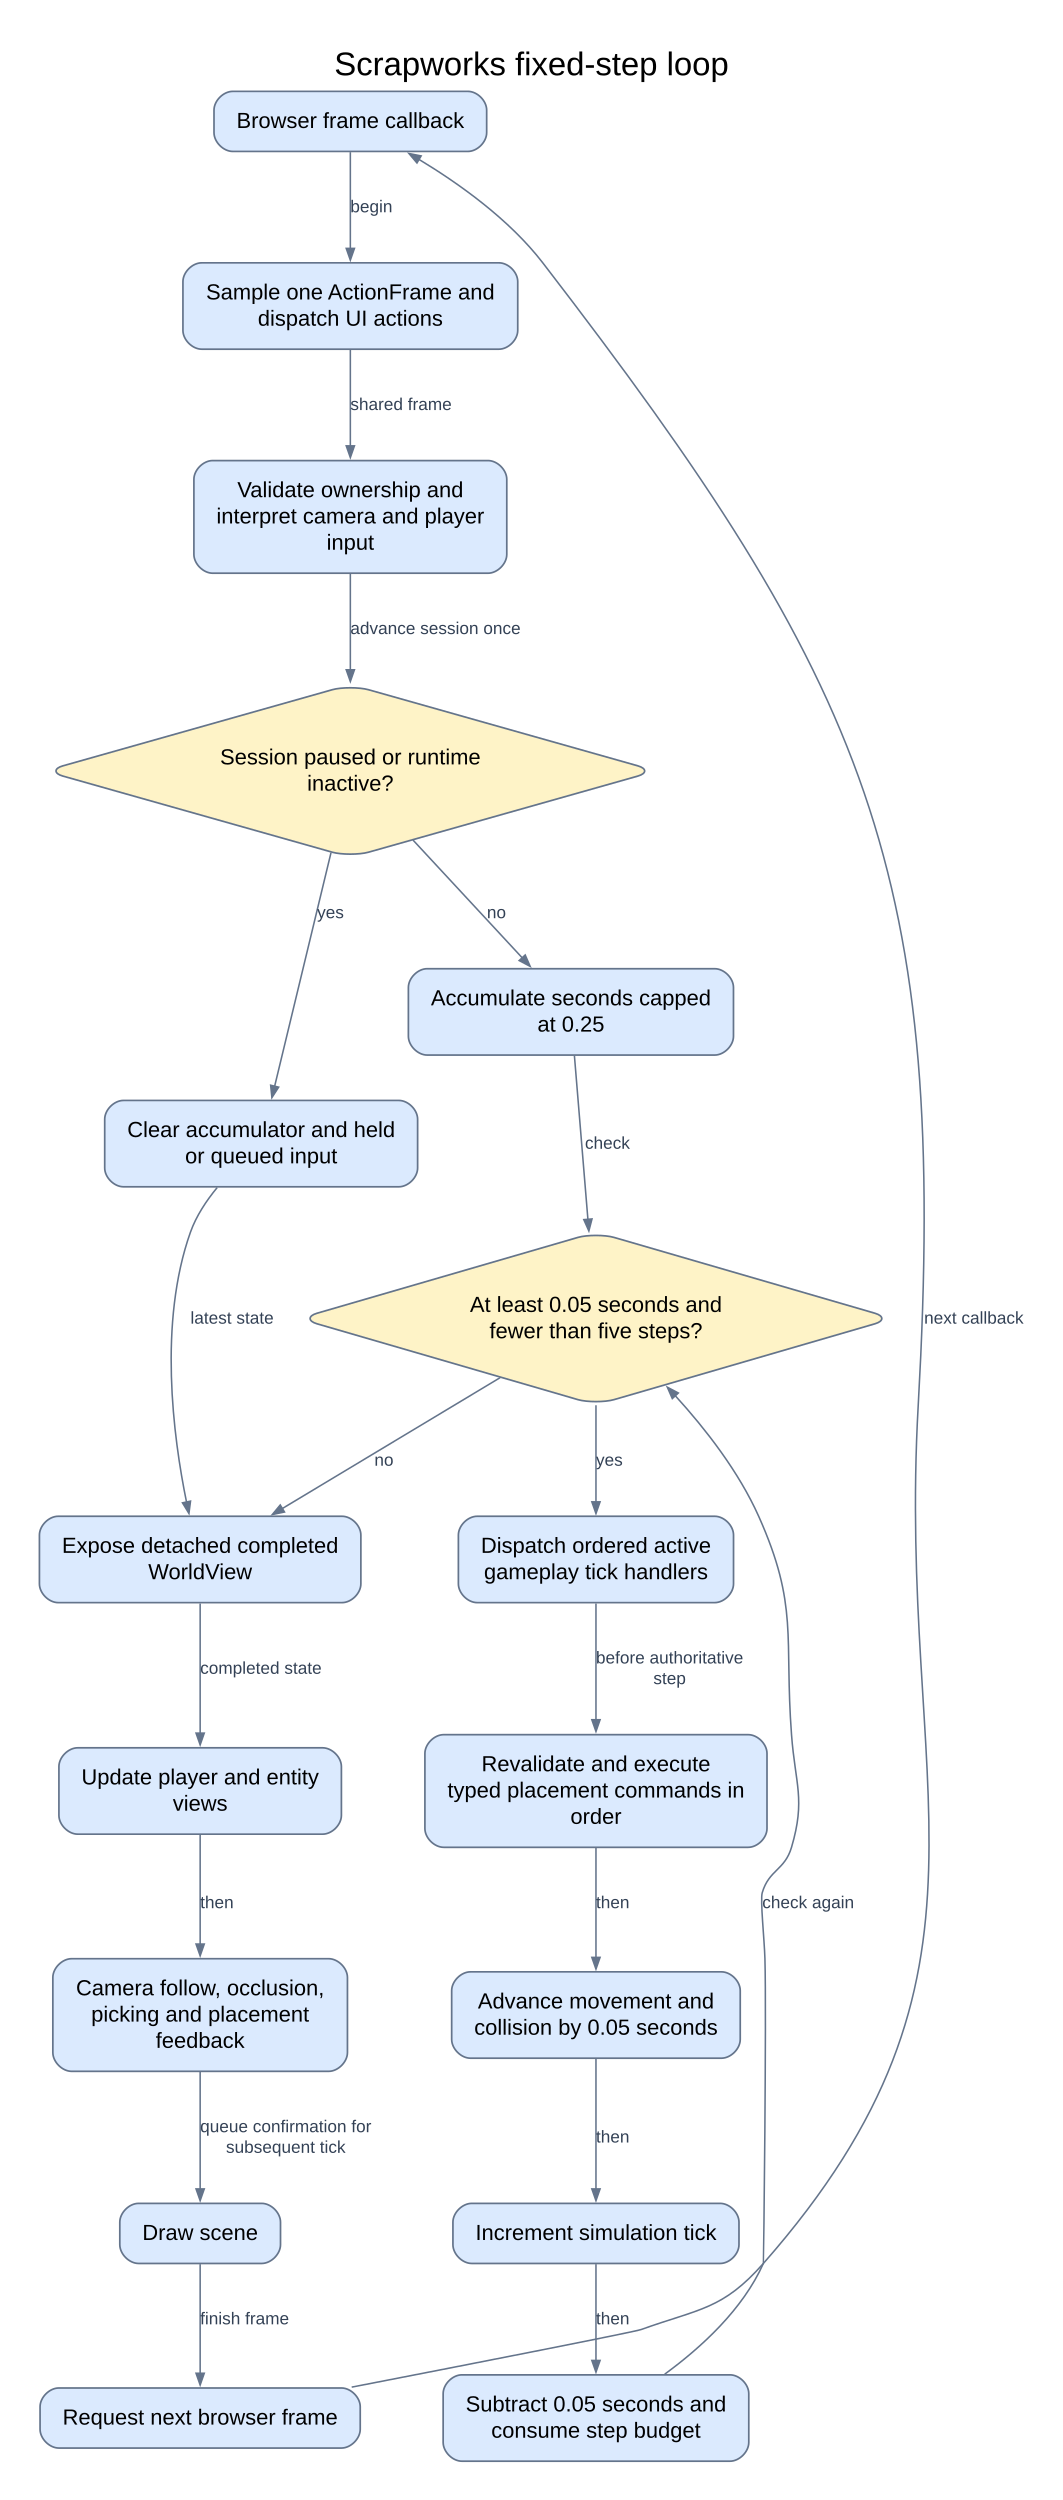
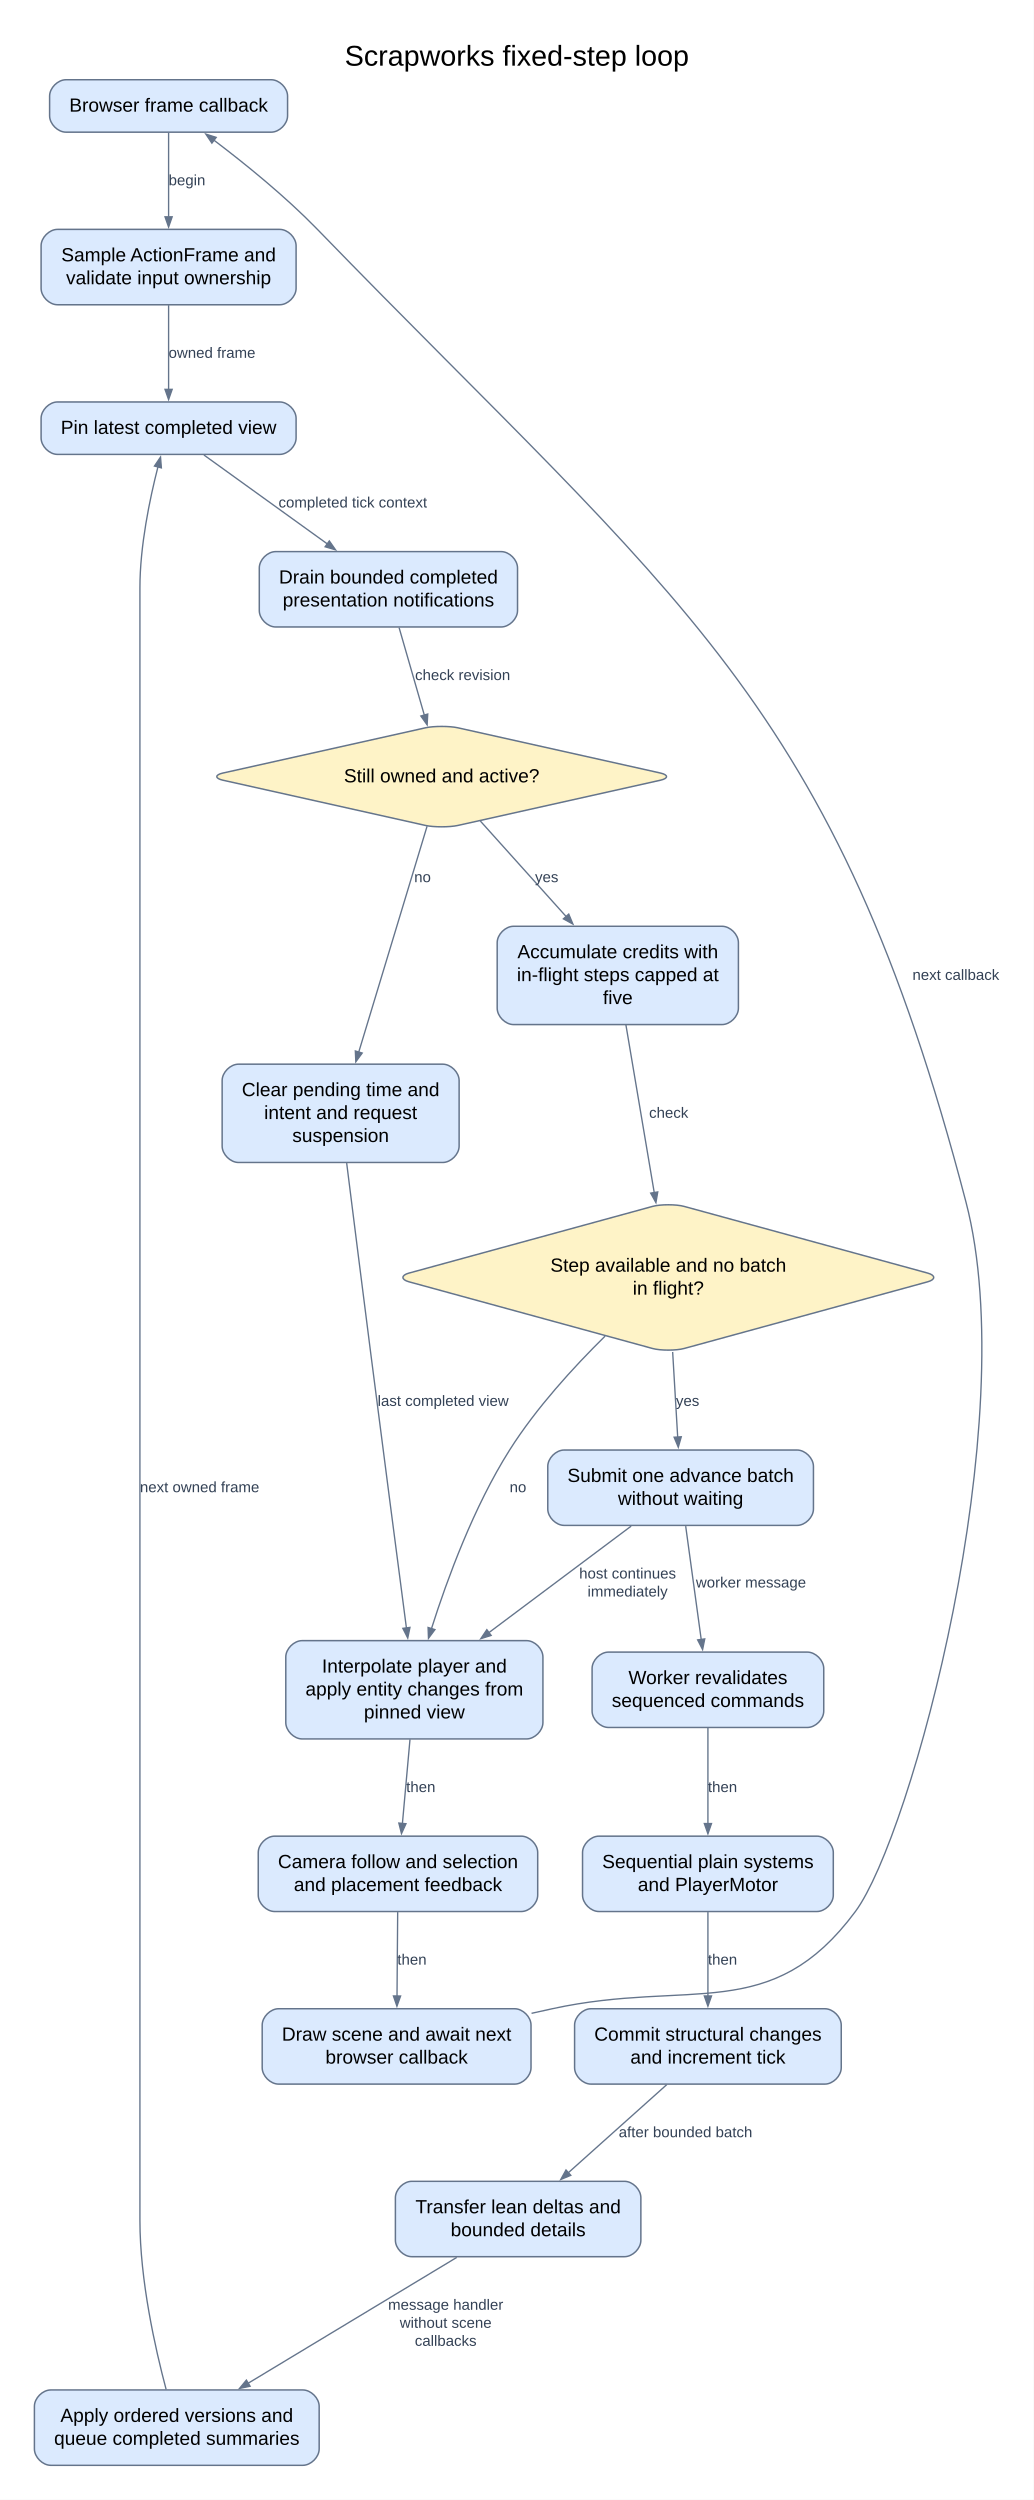
- <svg xmlns="http://www.w3.org/2000/svg" width="679pt" height="1598pt" viewBox="0.00 0.00 679.00 1598.00">
-   <g id="graph0" class="graph" transform="scale(1 1) rotate(0) translate(25.2 1573.2)">
-     <polygon fill="white" stroke="none" points="-25.2,25.2 -25.2,-1573.2 654.27,-1573.2 654.27,25.2 -25.2,25.2" />
-     <text xml:space="preserve" text-anchor="middle" x="314.54" y="-1525.1" font-family="Arial,sans-serif" font-size="21.00">Scrapworks fixed-step loop</text>
+ <svg xmlns="http://www.w3.org/2000/svg" width="757pt" height="1831pt" viewBox="0.00 0.00 757.00 1831.00">
+   <g id="graph0" class="graph" transform="scale(1 1) rotate(0) translate(25.2 1805.6)">
+     <polygon fill="white" stroke="none" points="-25.2,25.2 -25.2,-1805.6 731.87,-1805.6 731.87,25.2 -25.2,25.2" />
+     <text xml:space="preserve" text-anchor="middle" x="353.33" y="-1757.5" font-family="Arial,sans-serif" font-size="21.00">Scrapworks fixed-step loop</text>
    <g id="node1" class="node">
-       <path fill="#dbeafe" stroke="#64748b" stroke-width="1.1" d="M273.88,-1514.8C273.88,-1514.8 123.59,-1514.8 123.59,-1514.8 117.59,-1514.8 111.59,-1508.8 111.59,-1502.8 111.59,-1502.8 111.59,-1488.4 111.59,-1488.4 111.59,-1482.4 117.59,-1476.4 123.59,-1476.4 123.59,-1476.4 273.88,-1476.4 273.88,-1476.4 279.88,-1476.4 285.88,-1482.4 285.88,-1488.4 285.88,-1488.4 285.88,-1502.8 285.88,-1502.8 285.88,-1508.8 279.88,-1514.8 273.88,-1514.8" />
-       <text xml:space="preserve" text-anchor="middle" x="198.74" y="-1491.4" font-family="Arial,sans-serif" font-size="14.00">Browser frame callback</text>
+       <path fill="#dbeafe" stroke="#64748b" stroke-width="1.1" d="M173.42,-1747.2C173.42,-1747.2 23.13,-1747.2 23.13,-1747.2 17.13,-1747.2 11.13,-1741.2 11.13,-1735.2 11.13,-1735.2 11.13,-1720.8 11.13,-1720.8 11.13,-1714.8 17.13,-1708.8 23.13,-1708.8 23.13,-1708.8 173.42,-1708.8 173.42,-1708.8 179.42,-1708.8 185.42,-1714.8 185.42,-1720.8 185.42,-1720.8 185.42,-1735.2 185.42,-1735.2 185.42,-1741.2 179.42,-1747.2 173.42,-1747.2" />
+       <text xml:space="preserve" text-anchor="middle" x="98.28" y="-1723.8" font-family="Arial,sans-serif" font-size="14.00">Browser frame callback</text>
    </g>
    <g id="node2" class="node">
-       <path fill="#dbeafe" stroke="#64748b" stroke-width="1.1" d="M293.74,-1405.2C293.74,-1405.2 103.73,-1405.2 103.73,-1405.2 97.73,-1405.2 91.73,-1399.2 91.73,-1393.2 91.73,-1393.2 91.73,-1362 91.73,-1362 91.73,-1356 97.73,-1350 103.73,-1350 103.73,-1350 293.74,-1350 293.74,-1350 299.74,-1350 305.74,-1356 305.74,-1362 305.74,-1362 305.74,-1393.2 305.74,-1393.2 305.74,-1399.2 299.74,-1405.2 293.74,-1405.2" />
-       <text xml:space="preserve" text-anchor="middle" x="198.74" y="-1381.8" font-family="Arial,sans-serif" font-size="14.00">Sample one ActionFrame and</text>
-       <text xml:space="preserve" text-anchor="middle" x="198.74" y="-1365" font-family="Arial,sans-serif" font-size="14.00">dispatch UI actions</text>
+       <path fill="#dbeafe" stroke="#64748b" stroke-width="1.1" d="M179.66,-1637.6C179.66,-1637.6 16.9,-1637.6 16.9,-1637.6 10.9,-1637.6 4.9,-1631.6 4.9,-1625.6 4.9,-1625.6 4.9,-1594.4 4.9,-1594.4 4.9,-1588.4 10.9,-1582.4 16.9,-1582.4 16.9,-1582.4 179.66,-1582.4 179.66,-1582.4 185.66,-1582.4 191.66,-1588.4 191.66,-1594.4 191.66,-1594.4 191.66,-1625.6 191.66,-1625.6 191.66,-1631.6 185.66,-1637.6 179.66,-1637.6" />
+       <text xml:space="preserve" text-anchor="middle" x="98.28" y="-1614.2" font-family="Arial,sans-serif" font-size="14.00">Sample ActionFrame and</text>
+       <text xml:space="preserve" text-anchor="middle" x="98.28" y="-1597.4" font-family="Arial,sans-serif" font-size="14.00">validate input ownership</text>
    </g>
    <g id="edge1" class="edge">
-       <path fill="none" stroke="#64748b" d="M198.74,-1475.96C198.74,-1459.41 198.74,-1434.77 198.74,-1414.41" />
-       <polygon fill="#64748b" stroke="#64748b" points="201.36,-1414.42 198.74,-1406.92 196.11,-1414.42 201.36,-1414.42" />
-       <text xml:space="preserve" text-anchor="middle" x="212.19" y="-1437.5" font-family="Arial,sans-serif" font-size="11.00" fill="#334155">begin</text>
+       <path fill="none" stroke="#64748b" d="M98.28,-1708.36C98.28,-1691.81 98.28,-1667.17 98.28,-1646.81" />
+       <polygon fill="#64748b" stroke="#64748b" points="100.9,-1646.82 98.28,-1639.32 95.65,-1646.82 100.9,-1646.82" />
+       <text xml:space="preserve" text-anchor="middle" x="111.74" y="-1669.9" font-family="Arial,sans-serif" font-size="11.00" fill="#334155">begin</text>
    </g>
    <g id="node3" class="node">
-       <path fill="#dbeafe" stroke="#64748b" stroke-width="1.1" d="M286.74,-1278.8C286.74,-1278.8 110.74,-1278.8 110.74,-1278.8 104.74,-1278.8 98.74,-1272.8 98.74,-1266.8 98.74,-1266.8 98.74,-1218.8 98.74,-1218.8 98.74,-1212.8 104.74,-1206.8 110.74,-1206.8 110.74,-1206.8 286.74,-1206.8 286.74,-1206.8 292.74,-1206.8 298.74,-1212.8 298.74,-1218.8 298.74,-1218.8 298.74,-1266.8 298.74,-1266.8 298.74,-1272.8 292.74,-1278.8 286.74,-1278.8" />
-       <text xml:space="preserve" text-anchor="middle" x="198.74" y="-1255.4" font-family="Arial,sans-serif" font-size="14.00">Validate ownership and</text>
-       <text xml:space="preserve" text-anchor="middle" x="198.74" y="-1238.6" font-family="Arial,sans-serif" font-size="14.00">interpret camera and player</text>
-       <text xml:space="preserve" text-anchor="middle" x="198.74" y="-1221.8" font-family="Arial,sans-serif" font-size="14.00">input</text>
+       <path fill="#dbeafe" stroke="#64748b" stroke-width="1.1" d="M179.66,-1511.2C179.66,-1511.2 16.9,-1511.2 16.9,-1511.2 10.9,-1511.2 4.9,-1505.2 4.9,-1499.2 4.9,-1499.2 4.9,-1484.8 4.9,-1484.8 4.9,-1478.8 10.9,-1472.8 16.9,-1472.8 16.9,-1472.8 179.66,-1472.8 179.66,-1472.8 185.66,-1472.8 191.66,-1478.8 191.66,-1484.8 191.66,-1484.8 191.66,-1499.2 191.66,-1499.2 191.66,-1505.2 185.66,-1511.2 179.66,-1511.2" />
+       <text xml:space="preserve" text-anchor="middle" x="98.28" y="-1487.8" font-family="Arial,sans-serif" font-size="14.00">Pin latest completed view</text>
    </g>
    <g id="edge2" class="edge">
-       <path fill="none" stroke="#64748b" d="M198.74,-1349.73C198.74,-1332.03 198.74,-1308.45 198.74,-1288.03" />
-       <polygon fill="#64748b" stroke="#64748b" points="201.36,-1288.22 198.74,-1280.72 196.11,-1288.22 201.36,-1288.22" />
-       <text xml:space="preserve" text-anchor="middle" x="231.14" y="-1311.1" font-family="Arial,sans-serif" font-size="11.00" fill="#334155">shared frame</text>
+       <path fill="none" stroke="#64748b" d="M98.28,-1582.1C98.28,-1563.54 98.28,-1538.97 98.28,-1520.33" />
+       <polygon fill="#64748b" stroke="#64748b" points="100.9,-1520.46 98.28,-1512.96 95.65,-1520.46 100.9,-1520.46" />
+       <text xml:space="preserve" text-anchor="middle" x="130.07" y="-1543.5" font-family="Arial,sans-serif" font-size="11.00" fill="#334155">owned frame</text>
    </g>
    <g id="node4" class="node">
-       <path fill="#fef3c7" stroke="#64748b" stroke-width="1.1" d="M187.19,-1132.34C187.19,-1132.34 14.95,-1083.66 14.95,-1083.66 9.17,-1082.03 9.17,-1078.77 14.95,-1077.14 14.95,-1077.14 187.19,-1028.46 187.19,-1028.46 192.96,-1026.83 204.51,-1026.83 210.29,-1028.46 210.29,-1028.46 382.53,-1077.14 382.53,-1077.14 388.3,-1078.77 388.3,-1082.03 382.53,-1083.66 382.53,-1083.66 210.29,-1132.34 210.29,-1132.34 204.51,-1133.97 192.96,-1133.97 187.19,-1132.34" />
-       <text xml:space="preserve" text-anchor="middle" x="198.74" y="-1084.6" font-family="Arial,sans-serif" font-size="14.00">Session paused or runtime</text>
-       <text xml:space="preserve" text-anchor="middle" x="198.74" y="-1067.8" font-family="Arial,sans-serif" font-size="14.00">inactive?</text>
+       <path fill="#dbeafe" stroke="#64748b" stroke-width="1.1" d="M341.84,-1401.6C341.84,-1401.6 176.71,-1401.6 176.71,-1401.6 170.71,-1401.6 164.71,-1395.6 164.71,-1389.6 164.71,-1389.6 164.71,-1358.4 164.71,-1358.4 164.71,-1352.4 170.71,-1346.4 176.71,-1346.4 176.71,-1346.4 341.84,-1346.4 341.84,-1346.4 347.84,-1346.4 353.84,-1352.4 353.84,-1358.4 353.84,-1358.4 353.84,-1389.6 353.84,-1389.6 353.84,-1395.6 347.84,-1401.6 341.84,-1401.6" />
+       <text xml:space="preserve" text-anchor="middle" x="259.28" y="-1378.2" font-family="Arial,sans-serif" font-size="14.00">Drain bounded completed</text>
+       <text xml:space="preserve" text-anchor="middle" x="259.28" y="-1361.4" font-family="Arial,sans-serif" font-size="14.00">presentation notifications</text>
    </g>
    <g id="edge3" class="edge">
-       <path fill="none" stroke="#64748b" d="M198.74,-1206.6C198.74,-1188.52 198.74,-1165.94 198.74,-1144.95" />
-       <polygon fill="#64748b" stroke="#64748b" points="201.36,-1145.08 198.74,-1137.58 196.11,-1145.08 201.36,-1145.08" />
-       <text xml:space="preserve" text-anchor="middle" x="253.16" y="-1167.9" font-family="Arial,sans-serif" font-size="11.00" fill="#334155">advance session once</text>
+       <path fill="none" stroke="#64748b" d="M124.15,-1472.36C148.48,-1454.83 185.44,-1428.2 214.55,-1407.23" />
+       <polygon fill="#64748b" stroke="#64748b" points="215.99,-1409.42 220.54,-1402.91 212.92,-1405.16 215.99,-1409.42" />
+       <text xml:space="preserve" text-anchor="middle" x="233.19" y="-1433.9" font-family="Arial,sans-serif" font-size="11.00" fill="#334155">completed tick context</text>
    </g>
    <g id="node5" class="node">
-       <path fill="#dbeafe" stroke="#64748b" stroke-width="1.1" d="M229.74,-869.8C229.74,-869.8 53.73,-869.8 53.73,-869.8 47.73,-869.8 41.73,-863.8 41.73,-857.8 41.73,-857.8 41.73,-826.6 41.73,-826.6 41.73,-820.6 47.73,-814.6 53.73,-814.6 53.73,-814.6 229.74,-814.6 229.74,-814.6 235.74,-814.6 241.74,-820.6 241.74,-826.6 241.74,-826.6 241.74,-857.8 241.74,-857.8 241.74,-863.8 235.74,-869.8 229.74,-869.8" />
-       <text xml:space="preserve" text-anchor="middle" x="141.74" y="-846.4" font-family="Arial,sans-serif" font-size="14.00">Clear accumulator and held</text>
-       <text xml:space="preserve" text-anchor="middle" x="141.74" y="-829.6" font-family="Arial,sans-serif" font-size="14.00">or queued input</text>
+       <path fill="#fef3c7" stroke="#64748b" stroke-width="1.1" d="M286.57,-1272.59C286.57,-1272.59 137.99,-1239.41 137.99,-1239.41 132.14,-1238.11 132.14,-1235.49 137.99,-1234.19 137.99,-1234.19 286.57,-1201.01 286.57,-1201.01 292.42,-1199.71 304.13,-1199.71 309.99,-1201.01 309.99,-1201.01 458.57,-1234.19 458.57,-1234.19 464.42,-1235.49 464.42,-1238.11 458.57,-1239.41 458.57,-1239.41 309.99,-1272.59 309.99,-1272.59 304.13,-1273.89 292.42,-1273.89 286.57,-1272.59" />
+       <text xml:space="preserve" text-anchor="middle" x="298.28" y="-1232.6" font-family="Arial,sans-serif" font-size="14.00">Still owned and active?</text>
    </g>
    <g id="edge4" class="edge">
-       <path fill="none" stroke="#64748b" d="M186.37,-1028.15C175.47,-982.99 159.88,-918.39 150.31,-878.7" />
-       <polygon fill="#64748b" stroke="#64748b" points="152.91,-878.29 148.6,-871.62 147.8,-879.53 152.91,-878.29" />
-       <text xml:space="preserve" text-anchor="middle" x="186.05" y="-986.3" font-family="Arial,sans-serif" font-size="11.00" fill="#334155">yes</text>
+       <path fill="none" stroke="#64748b" d="M267.08,-1345.97C272.37,-1327.61 279.49,-1302.92 285.6,-1281.77" />
+       <polygon fill="#64748b" stroke="#64748b" points="288.08,-1282.64 287.63,-1274.71 283.03,-1281.19 288.08,-1282.64" />
+       <text xml:space="preserve" text-anchor="middle" x="313.63" y="-1307.5" font-family="Arial,sans-serif" font-size="11.00" fill="#334155">check revision</text>
    </g>
    <g id="node6" class="node">
-       <path fill="#dbeafe" stroke="#64748b" stroke-width="1.1" d="M431.64,-954C431.64,-954 247.84,-954 247.84,-954 241.84,-954 235.84,-948 235.84,-942 235.84,-942 235.84,-910.8 235.84,-910.8 235.84,-904.8 241.84,-898.8 247.84,-898.8 247.84,-898.8 431.64,-898.8 431.64,-898.8 437.64,-898.8 443.64,-904.8 443.64,-910.8 443.64,-910.8 443.64,-942 443.64,-942 443.64,-948 437.64,-954 431.64,-954" />
-       <text xml:space="preserve" text-anchor="middle" x="339.74" y="-930.6" font-family="Arial,sans-serif" font-size="14.00">Accumulate seconds capped</text>
-       <text xml:space="preserve" text-anchor="middle" x="339.74" y="-913.8" font-family="Arial,sans-serif" font-size="14.00">at 0.25</text>
+       <path fill="#dbeafe" stroke="#64748b" stroke-width="1.1" d="M299.06,-1026.2C299.06,-1026.2 149.5,-1026.2 149.5,-1026.2 143.5,-1026.2 137.5,-1020.2 137.5,-1014.2 137.5,-1014.2 137.5,-966.2 137.5,-966.2 137.5,-960.2 143.5,-954.2 149.5,-954.2 149.5,-954.2 299.06,-954.2 299.06,-954.2 305.06,-954.2 311.06,-960.2 311.06,-966.2 311.06,-966.2 311.06,-1014.2 311.06,-1014.2 311.06,-1020.2 305.06,-1026.2 299.06,-1026.2" />
+       <text xml:space="preserve" text-anchor="middle" x="224.28" y="-1002.8" font-family="Arial,sans-serif" font-size="14.00">Clear pending time and</text>
+       <text xml:space="preserve" text-anchor="middle" x="224.28" y="-986" font-family="Arial,sans-serif" font-size="14.00">intent and request</text>
+       <text xml:space="preserve" text-anchor="middle" x="224.28" y="-969.2" font-family="Arial,sans-serif" font-size="14.00">suspension</text>
+     </g>
+     <g id="edge5" class="edge">
+       <path fill="none" stroke="#64748b" d="M287.6,-1200.49C274.37,-1156.78 251.84,-1082.32 237.53,-1035" />
+       <polygon fill="#64748b" stroke="#64748b" points="240.08,-1034.36 235.4,-1027.94 235.05,-1035.88 240.08,-1034.36" />
+       <text xml:space="preserve" text-anchor="middle" x="284.27" y="-1159.5" font-family="Arial,sans-serif" font-size="11.00" fill="#334155">no</text>
+     </g>
+     <g id="node7" class="node">
+       <path fill="#dbeafe" stroke="#64748b" stroke-width="1.1" d="M503.61,-1127.2C503.61,-1127.2 350.94,-1127.2 350.94,-1127.2 344.94,-1127.2 338.94,-1121.2 338.94,-1115.2 338.94,-1115.2 338.94,-1067.2 338.94,-1067.2 338.94,-1061.2 344.94,-1055.2 350.94,-1055.2 350.94,-1055.2 503.61,-1055.2 503.61,-1055.2 509.61,-1055.2 515.61,-1061.2 515.61,-1067.2 515.61,-1067.2 515.61,-1115.2 515.61,-1115.2 515.61,-1121.2 509.61,-1127.2 503.61,-1127.2" />
+       <text xml:space="preserve" text-anchor="middle" x="427.28" y="-1103.8" font-family="Arial,sans-serif" font-size="14.00">Accumulate credits with</text>
+       <text xml:space="preserve" text-anchor="middle" x="427.28" y="-1087" font-family="Arial,sans-serif" font-size="14.00">in-flight steps capped at</text>
+       <text xml:space="preserve" text-anchor="middle" x="427.28" y="-1070.2" font-family="Arial,sans-serif" font-size="14.00">five</text>
    </g>
    <g id="edge6" class="edge">
-       <path fill="none" stroke="#64748b" d="M238.77,-1036.25C261,-1012.28 288.23,-982.92 308.81,-960.74" />
-       <polygon fill="#64748b" stroke="#64748b" points="310.5,-962.78 313.67,-955.5 306.65,-959.21 310.5,-962.78" />
-       <text xml:space="preserve" text-anchor="middle" x="292.13" y="-986.3" font-family="Arial,sans-serif" font-size="11.00" fill="#334155">no</text>
+       <path fill="none" stroke="#64748b" d="M326.59,-1204.29C345.08,-1183.7 369.45,-1156.57 389.58,-1134.17" />
+       <polygon fill="#64748b" stroke="#64748b" points="391.34,-1136.14 394.4,-1128.8 387.43,-1132.63 391.34,-1136.14" />
+       <text xml:space="preserve" text-anchor="middle" x="375.21" y="-1159.5" font-family="Arial,sans-serif" font-size="11.00" fill="#334155">yes</text>
+     </g>
+     <g id="node15" class="node">
+       <path fill="#dbeafe" stroke="#64748b" stroke-width="1.1" d="M360.44,-604C360.44,-604 196.11,-604 196.11,-604 190.11,-604 184.11,-598 184.11,-592 184.11,-592 184.11,-544 184.11,-544 184.11,-538 190.11,-532 196.11,-532 196.11,-532 360.44,-532 360.44,-532 366.44,-532 372.44,-538 372.44,-544 372.44,-544 372.44,-592 372.44,-592 372.44,-598 366.44,-604 360.44,-604" />
+       <text xml:space="preserve" text-anchor="middle" x="278.28" y="-580.6" font-family="Arial,sans-serif" font-size="14.00">Interpolate player and</text>
+       <text xml:space="preserve" text-anchor="middle" x="278.28" y="-563.8" font-family="Arial,sans-serif" font-size="14.00">apply entity changes from</text>
+       <text xml:space="preserve" text-anchor="middle" x="278.28" y="-547" font-family="Arial,sans-serif" font-size="14.00">pinned view</text>
+     </g>
+     <g id="edge17" class="edge">
+       <path fill="none" stroke="#64748b" d="M228.7,-953.79C233.12,-918.55 240.11,-862.93 246.28,-814.8 255.32,-744.28 266.02,-662.4 272.47,-613.2" />
+       <polygon fill="#64748b" stroke="#64748b" points="275.05,-613.69 273.43,-605.91 269.85,-613 275.05,-613.69" />
+       <text xml:space="preserve" text-anchor="middle" x="299.37" y="-775.9" font-family="Arial,sans-serif" font-size="11.00" fill="#334155">last completed view</text>
+     </g>
+     <g id="node8" class="node">
+       <path fill="#fef3c7" stroke="#64748b" stroke-width="1.1" d="M452.7,-922.03C452.7,-922.03 274.25,-873.17 274.25,-873.17 268.47,-871.58 268.47,-868.42 274.25,-866.83 274.25,-866.83 452.7,-817.97 452.7,-817.97 458.49,-816.38 470.07,-816.38 475.85,-817.97 475.85,-817.97 654.3,-866.83 654.3,-866.83 660.09,-868.42 660.09,-871.58 654.3,-873.17 654.3,-873.17 475.85,-922.03 475.85,-922.03 470.07,-923.62 458.49,-923.62 452.7,-922.03" />
+       <text xml:space="preserve" text-anchor="middle" x="464.28" y="-874.2" font-family="Arial,sans-serif" font-size="14.00">Step available and no batch</text>
+       <text xml:space="preserve" text-anchor="middle" x="464.28" y="-857.4" font-family="Arial,sans-serif" font-size="14.00">in flight?</text>
+     </g>
+     <g id="edge7" class="edge">
+       <path fill="none" stroke="#64748b" d="M433.22,-1054.98C438.81,-1021.9 447.28,-971.71 453.97,-932.1" />
+       <polygon fill="#64748b" stroke="#64748b" points="456.54,-932.63 455.2,-924.8 451.36,-931.76 456.54,-932.63" />
+       <text xml:space="preserve" text-anchor="middle" x="464.55" y="-986.9" font-family="Arial,sans-serif" font-size="11.00" fill="#334155">check</text>
+     </g>
+     <g id="node9" class="node">
+       <path fill="#dbeafe" stroke="#64748b" stroke-width="1.1" d="M558.57,-743.6C558.57,-743.6 387.99,-743.6 387.99,-743.6 381.99,-743.6 375.99,-737.6 375.99,-731.6 375.99,-731.6 375.99,-700.4 375.99,-700.4 375.99,-694.4 381.99,-688.4 387.99,-688.4 387.99,-688.4 558.57,-688.4 558.57,-688.4 564.57,-688.4 570.57,-694.4 570.57,-700.4 570.57,-700.4 570.57,-731.6 570.57,-731.6 570.57,-737.6 564.57,-743.6 558.57,-743.6" />
+       <text xml:space="preserve" text-anchor="middle" x="473.28" y="-720.2" font-family="Arial,sans-serif" font-size="14.00">Submit one advance batch</text>
+       <text xml:space="preserve" text-anchor="middle" x="473.28" y="-703.4" font-family="Arial,sans-serif" font-size="14.00">without waiting</text>
+     </g>
+     <g id="edge8" class="edge">
+       <path fill="none" stroke="#64748b" d="M467.45,-815.41C468.68,-794.7 470.05,-771.54 471.15,-752.9" />
+       <polygon fill="#64748b" stroke="#64748b" points="473.76,-753.3 471.58,-745.65 468.52,-752.99 473.76,-753.3" />
+       <text xml:space="preserve" text-anchor="middle" x="478.41" y="-775.9" font-family="Arial,sans-serif" font-size="11.00" fill="#334155">yes</text>
+     </g>
+     <g id="edge15" class="edge">
+       <path fill="none" stroke="#64748b" d="M417.99,-827.06C394.7,-804.12 367.4,-774.21 348.04,-743.6 321.88,-702.22 302.43,-649.4 290.8,-612.75" />
+       <polygon fill="#64748b" stroke="#64748b" points="293.35,-612.08 288.61,-605.7 288.33,-613.64 293.35,-612.08" />
+       <text xml:space="preserve" text-anchor="middle" x="354.16" y="-712.7" font-family="Arial,sans-serif" font-size="11.00" fill="#334155">no</text>
+     </g>
+     <g id="node10" class="node">
+       <path fill="#dbeafe" stroke="#64748b" stroke-width="1.1" d="M566.11,-595.6C566.11,-595.6 420.45,-595.6 420.45,-595.6 414.45,-595.6 408.45,-589.6 408.45,-583.6 408.45,-583.6 408.45,-552.4 408.45,-552.4 408.45,-546.4 414.45,-540.4 420.45,-540.4 420.45,-540.4 566.11,-540.4 566.11,-540.4 572.11,-540.4 578.11,-546.4 578.11,-552.4 578.11,-552.4 578.11,-583.6 578.11,-583.6 578.11,-589.6 572.11,-595.6 566.11,-595.6" />
+       <text xml:space="preserve" text-anchor="middle" x="493.28" y="-572.2" font-family="Arial,sans-serif" font-size="14.00">Worker revalidates</text>
+       <text xml:space="preserve" text-anchor="middle" x="493.28" y="-555.4" font-family="Arial,sans-serif" font-size="14.00">sequenced commands</text>
+     </g>
+     <g id="edge9" class="edge">
+       <path fill="none" stroke="#64748b" d="M476.99,-687.88C480.21,-664.42 484.88,-630.33 488.39,-604.67" />
+       <polygon fill="#64748b" stroke="#64748b" points="490.96,-605.26 489.38,-597.47 485.76,-604.55 490.96,-605.26" />
+       <text xml:space="preserve" text-anchor="middle" x="524.82" y="-642.9" font-family="Arial,sans-serif" font-size="11.00" fill="#334155">worker message</text>
+     </g>
+     <g id="edge16" class="edge">
+       <path fill="none" stroke="#64748b" d="M437.06,-687.88C407.75,-665.94 366.02,-634.7 332.7,-609.75" />
+       <polygon fill="#64748b" stroke="#64748b" points="334.51,-607.82 326.94,-605.43 331.37,-612.03 334.51,-607.82" />
+       <text xml:space="preserve" text-anchor="middle" x="434.45" y="-649.5" font-family="Arial,sans-serif" font-size="11.00" fill="#334155">host continues</text>
+       <text xml:space="preserve" text-anchor="middle" x="434.45" y="-636.3" font-family="Arial,sans-serif" font-size="11.00" fill="#334155">immediately</text>
+     </g>
+     <g id="node11" class="node">
+       <path fill="#dbeafe" stroke="#64748b" stroke-width="1.1" d="M573.11,-460.8C573.11,-460.8 413.45,-460.8 413.45,-460.8 407.45,-460.8 401.45,-454.8 401.45,-448.8 401.45,-448.8 401.45,-417.6 401.45,-417.6 401.45,-411.6 407.45,-405.6 413.45,-405.6 413.45,-405.6 573.11,-405.6 573.11,-405.6 579.11,-405.6 585.11,-411.6 585.11,-417.6 585.11,-417.6 585.11,-448.8 585.11,-448.8 585.11,-454.8 579.11,-460.8 573.11,-460.8" />
+       <text xml:space="preserve" text-anchor="middle" x="493.28" y="-437.4" font-family="Arial,sans-serif" font-size="14.00">Sequential plain systems</text>
+       <text xml:space="preserve" text-anchor="middle" x="493.28" y="-420.6" font-family="Arial,sans-serif" font-size="14.00">and PlayerMotor</text>
+     </g>
+     <g id="edge10" class="edge">
+       <path fill="none" stroke="#64748b" d="M493.28,-540.13C493.28,-519.88 493.28,-491.91 493.28,-469.8" />
+       <polygon fill="#64748b" stroke="#64748b" points="495.9,-470.05 493.28,-462.55 490.65,-470.05 495.9,-470.05" />
+       <text xml:space="preserve" text-anchor="middle" x="503.98" y="-493.1" font-family="Arial,sans-serif" font-size="11.00" fill="#334155">then</text>
+     </g>
+     <g id="node12" class="node">
+       <path fill="#dbeafe" stroke="#64748b" stroke-width="1.1" d="M578.93,-334.4C578.93,-334.4 407.63,-334.4 407.63,-334.4 401.63,-334.4 395.63,-328.4 395.63,-322.4 395.63,-322.4 395.63,-291.2 395.63,-291.2 395.63,-285.2 401.63,-279.2 407.63,-279.2 407.63,-279.2 578.93,-279.2 578.93,-279.2 584.93,-279.2 590.93,-285.2 590.93,-291.2 590.93,-291.2 590.93,-322.4 590.93,-322.4 590.93,-328.4 584.93,-334.4 578.93,-334.4" />
+       <text xml:space="preserve" text-anchor="middle" x="493.28" y="-311" font-family="Arial,sans-serif" font-size="14.00">Commit structural changes</text>
+       <text xml:space="preserve" text-anchor="middle" x="493.28" y="-294.2" font-family="Arial,sans-serif" font-size="14.00">and increment tick</text>
+     </g>
+     <g id="edge11" class="edge">
+       <path fill="none" stroke="#64748b" d="M493.28,-405.21C493.28,-387.19 493.28,-363.31 493.28,-343.7" />
+       <polygon fill="#64748b" stroke="#64748b" points="495.9,-343.75 493.28,-336.25 490.65,-343.75 495.9,-343.75" />
+       <text xml:space="preserve" text-anchor="middle" x="503.98" y="-366.7" font-family="Arial,sans-serif" font-size="11.00" fill="#334155">then</text>
    </g>
    <g id="node13" class="node">
-       <path fill="#dbeafe" stroke="#64748b" stroke-width="1.1" d="M193.47,-604C193.47,-604 12,-604 12,-604 6,-604 0,-598 0,-592 0,-592 0,-560.8 0,-560.8 0,-554.8 6,-548.8 12,-548.8 12,-548.8 193.47,-548.8 193.47,-548.8 199.47,-548.8 205.47,-554.8 205.47,-560.8 205.47,-560.8 205.47,-592 205.47,-592 205.47,-598 199.47,-604 193.47,-604" />
-       <text xml:space="preserve" text-anchor="middle" x="102.74" y="-580.6" font-family="Arial,sans-serif" font-size="14.00">Expose detached completed</text>
-       <text xml:space="preserve" text-anchor="middle" x="102.74" y="-563.8" font-family="Arial,sans-serif" font-size="14.00">WorldView</text>
+       <path fill="#dbeafe" stroke="#64748b" stroke-width="1.1" d="M432.17,-208C432.17,-208 276.39,-208 276.39,-208 270.39,-208 264.39,-202 264.39,-196 264.39,-196 264.39,-164.8 264.39,-164.8 264.39,-158.8 270.39,-152.8 276.39,-152.8 276.39,-152.8 432.17,-152.8 432.17,-152.8 438.17,-152.8 444.17,-158.8 444.17,-164.8 444.17,-164.8 444.17,-196 444.17,-196 444.17,-202 438.17,-208 432.17,-208" />
+       <text xml:space="preserve" text-anchor="middle" x="354.28" y="-184.6" font-family="Arial,sans-serif" font-size="14.00">Transfer lean deltas and</text>
+       <text xml:space="preserve" text-anchor="middle" x="354.28" y="-167.8" font-family="Arial,sans-serif" font-size="14.00">bounded details</text>
    </g>
-     <g id="edge5" class="edge">
-       <path fill="none" stroke="#64748b" d="M113.63,-814.12C106.69,-805.71 100.21,-795.92 96.54,-785.6 76.03,-727.86 85.39,-655.34 94.06,-612.9" />
-       <polygon fill="#64748b" stroke="#64748b" points="96.58,-613.68 95.57,-605.8 91.44,-612.59 96.58,-613.68" />
-       <text xml:space="preserve" text-anchor="middle" x="123.14" y="-727.1" font-family="Arial,sans-serif" font-size="11.00" fill="#334155">latest state</text>
+     <g id="edge12" class="edge">
+       <path fill="none" stroke="#64748b" d="M463.12,-278.81C441.9,-259.82 413.38,-234.3 390.86,-214.14" />
+       <polygon fill="#64748b" stroke="#64748b" points="392.85,-212.4 385.51,-209.35 389.35,-216.31 392.85,-212.4" />
+       <text xml:space="preserve" text-anchor="middle" x="476.87" y="-240.3" font-family="Arial,sans-serif" font-size="11.00" fill="#334155">after bounded batch</text>
    </g>
-     <g id="node7" class="node">
-       <path fill="#fef3c7" stroke="#64748b" stroke-width="1.1" d="M344.21,-782.25C344.21,-782.25 177.35,-733.75 177.35,-733.75 171.59,-732.07 171.59,-728.73 177.35,-727.05 177.35,-727.05 344.21,-678.55 344.21,-678.55 349.98,-676.87 361.5,-676.87 367.26,-678.55 367.26,-678.55 534.12,-727.05 534.12,-727.05 539.89,-728.73 539.89,-732.07 534.12,-733.75 534.12,-733.75 367.26,-782.25 367.26,-782.25 361.5,-783.93 349.98,-783.93 344.21,-782.25" />
-       <text xml:space="preserve" text-anchor="middle" x="355.74" y="-734.6" font-family="Arial,sans-serif" font-size="14.00">At least 0.05 seconds and</text>
-       <text xml:space="preserve" text-anchor="middle" x="355.74" y="-717.8" font-family="Arial,sans-serif" font-size="14.00">fewer than five steps?</text>
+     <g id="node14" class="node">
+       <path fill="#dbeafe" stroke="#64748b" stroke-width="1.1" d="M196.56,-55.2C196.56,-55.2 12,-55.2 12,-55.2 6,-55.2 0,-49.2 0,-43.2 0,-43.2 0,-12 0,-12 0,-6 6,0 12,0 12,0 196.56,0 196.56,0 202.56,0 208.56,-6 208.56,-12 208.56,-12 208.56,-43.2 208.56,-43.2 208.56,-49.2 202.56,-55.2 196.56,-55.2" />
+       <text xml:space="preserve" text-anchor="middle" x="104.28" y="-31.8" font-family="Arial,sans-serif" font-size="14.00">Apply ordered versions and</text>
+       <text xml:space="preserve" text-anchor="middle" x="104.28" y="-15" font-family="Arial,sans-serif" font-size="14.00">queue completed summaries</text>
    </g>
-     <g id="edge7" class="edge">
-       <path fill="none" stroke="#64748b" d="M341.96,-898.43C344.19,-871.45 347.69,-829.02 350.6,-793.67" />
-       <polygon fill="#64748b" stroke="#64748b" points="353.2,-794.05 351.2,-786.36 347.97,-793.62 353.2,-794.05" />
-       <text xml:space="preserve" text-anchor="middle" x="363.06" y="-838.9" font-family="Arial,sans-serif" font-size="11.00" fill="#334155">check</text>
-     </g>
-     <g id="node8" class="node">
-       <path fill="#dbeafe" stroke="#64748b" stroke-width="1.1" d="M431.67,-604C431.67,-604 279.8,-604 279.8,-604 273.8,-604 267.8,-598 267.8,-592 267.8,-592 267.8,-560.8 267.8,-560.8 267.8,-554.8 273.8,-548.8 279.8,-548.8 279.8,-548.8 431.67,-548.8 431.67,-548.8 437.67,-548.8 443.67,-554.8 443.67,-560.8 443.67,-560.8 443.67,-592 443.67,-592 443.67,-598 437.67,-604 431.67,-604" />
-       <text xml:space="preserve" text-anchor="middle" x="355.74" y="-580.6" font-family="Arial,sans-serif" font-size="14.00">Dispatch ordered active</text>
-       <text xml:space="preserve" text-anchor="middle" x="355.74" y="-563.8" font-family="Arial,sans-serif" font-size="14.00">gameplay tick handlers</text>
-     </g>
-     <g id="edge8" class="edge">
-       <path fill="none" stroke="#64748b" d="M355.74,-674.95C355.74,-654.4 355.74,-631.56 355.74,-613.15" />
-       <polygon fill="#64748b" stroke="#64748b" points="358.36,-613.24 355.74,-605.74 353.11,-613.24 358.36,-613.24" />
-       <text xml:space="preserve" text-anchor="middle" x="364.3" y="-636.3" font-family="Arial,sans-serif" font-size="11.00" fill="#334155">yes</text>
+     <g id="edge13" class="edge">
+       <path fill="none" stroke="#64748b" d="M309.3,-152.27C266.37,-126.37 201.73,-87.38 156.54,-60.12" />
+       <polygon fill="#64748b" stroke="#64748b" points="157.98,-57.92 150.2,-56.3 155.26,-62.42 157.98,-57.92" />
+       <text xml:space="preserve" text-anchor="middle" x="301.22" y="-113.9" font-family="Arial,sans-serif" font-size="11.00" fill="#334155">message handler</text>
+       <text xml:space="preserve" text-anchor="middle" x="301.22" y="-100.7" font-family="Arial,sans-serif" font-size="11.00" fill="#334155">without scene</text>
+       <text xml:space="preserve" text-anchor="middle" x="301.22" y="-87.5" font-family="Arial,sans-serif" font-size="11.00" fill="#334155">callbacks</text>
    </g>
    <g id="edge14" class="edge">
-       <path fill="none" stroke="#64748b" d="M294.49,-692.61C251.9,-667.02 195.72,-633.26 155.19,-608.91" />
-       <polygon fill="#64748b" stroke="#64748b" points="156.64,-606.72 148.86,-605.11 153.93,-611.22 156.64,-606.72" />
-       <text xml:space="preserve" text-anchor="middle" x="220.21" y="-636.3" font-family="Arial,sans-serif" font-size="11.00" fill="#334155">no</text>
-     </g>
-     <g id="node9" class="node">
-       <path fill="#dbeafe" stroke="#64748b" stroke-width="1.1" d="M453.07,-464.4C453.07,-464.4 258.4,-464.4 258.4,-464.4 252.4,-464.4 246.4,-458.4 246.4,-452.4 246.4,-452.4 246.4,-404.4 246.4,-404.4 246.4,-398.4 252.4,-392.4 258.4,-392.4 258.4,-392.4 453.07,-392.4 453.07,-392.4 459.07,-392.4 465.07,-398.4 465.07,-404.4 465.07,-404.4 465.07,-452.4 465.07,-452.4 465.07,-458.4 459.07,-464.4 453.07,-464.4" />
-       <text xml:space="preserve" text-anchor="middle" x="355.74" y="-441" font-family="Arial,sans-serif" font-size="14.00">Revalidate and execute</text>
-       <text xml:space="preserve" text-anchor="middle" x="355.74" y="-424.2" font-family="Arial,sans-serif" font-size="14.00">typed placement commands in</text>
-       <text xml:space="preserve" text-anchor="middle" x="355.74" y="-407.4" font-family="Arial,sans-serif" font-size="14.00">order</text>
-     </g>
-     <g id="edge9" class="edge">
-       <path fill="none" stroke="#64748b" d="M355.74,-548.28C355.74,-527.35 355.74,-497.95 355.74,-473.63" />
-       <polygon fill="#64748b" stroke="#64748b" points="358.36,-473.94 355.74,-466.44 353.11,-473.94 358.36,-473.94" />
-       <text xml:space="preserve" text-anchor="middle" x="402.82" y="-509.9" font-family="Arial,sans-serif" font-size="11.00" fill="#334155">before authoritative</text>
-       <text xml:space="preserve" text-anchor="middle" x="402.82" y="-496.7" font-family="Arial,sans-serif" font-size="11.00" fill="#334155">step</text>
-     </g>
-     <g id="node10" class="node">
-       <path fill="#dbeafe" stroke="#64748b" stroke-width="1.1" d="M435.96,-312.8C435.96,-312.8 275.51,-312.8 275.51,-312.8 269.51,-312.8 263.51,-306.8 263.51,-300.8 263.51,-300.8 263.51,-269.6 263.51,-269.6 263.51,-263.6 269.51,-257.6 275.51,-257.6 275.51,-257.6 435.96,-257.6 435.96,-257.6 441.96,-257.6 447.96,-263.6 447.96,-269.6 447.96,-269.6 447.96,-300.8 447.96,-300.8 447.96,-306.8 441.96,-312.8 435.96,-312.8" />
-       <text xml:space="preserve" text-anchor="middle" x="355.74" y="-289.4" font-family="Arial,sans-serif" font-size="14.00">Advance movement and</text>
-       <text xml:space="preserve" text-anchor="middle" x="355.74" y="-272.6" font-family="Arial,sans-serif" font-size="14.00">collision by 0.05 seconds</text>
-     </g>
-     <g id="edge10" class="edge">
-       <path fill="none" stroke="#64748b" d="M355.74,-392.13C355.74,-370.69 355.74,-343.39 355.74,-321.87" />
-       <polygon fill="#64748b" stroke="#64748b" points="358.36,-322.06 355.74,-314.56 353.11,-322.06 358.36,-322.06" />
-       <text xml:space="preserve" text-anchor="middle" x="366.44" y="-353.5" font-family="Arial,sans-serif" font-size="11.00" fill="#334155">then</text>
-     </g>
-     <g id="node11" class="node">
-       <path fill="#dbeafe" stroke="#64748b" stroke-width="1.1" d="M435.16,-164.8C435.16,-164.8 276.31,-164.8 276.31,-164.8 270.31,-164.8 264.31,-158.8 264.31,-152.8 264.31,-152.8 264.31,-138.4 264.31,-138.4 264.31,-132.4 270.31,-126.4 276.31,-126.4 276.31,-126.4 435.16,-126.4 435.16,-126.4 441.16,-126.4 447.16,-132.4 447.16,-138.4 447.16,-138.4 447.16,-152.8 447.16,-152.8 447.16,-158.8 441.16,-164.8 435.16,-164.8" />
-       <text xml:space="preserve" text-anchor="middle" x="355.74" y="-141.4" font-family="Arial,sans-serif" font-size="14.00">Increment simulation tick</text>
-     </g>
-     <g id="edge11" class="edge">
-       <path fill="none" stroke="#64748b" d="M355.74,-257.34C355.74,-233.21 355.74,-197.94 355.74,-173.72" />
-       <polygon fill="#64748b" stroke="#64748b" points="358.36,-174.04 355.74,-166.54 353.11,-174.04 358.36,-174.04" />
-       <text xml:space="preserve" text-anchor="middle" x="366.44" y="-203.7" font-family="Arial,sans-serif" font-size="11.00" fill="#334155">then</text>
-     </g>
-     <g id="node12" class="node">
-       <path fill="#dbeafe" stroke="#64748b" stroke-width="1.1" d="M441.42,-55.2C441.42,-55.2 270.06,-55.2 270.06,-55.2 264.06,-55.2 258.06,-49.2 258.06,-43.2 258.06,-43.2 258.06,-12 258.06,-12 258.06,-6 264.06,0 270.06,0 270.06,0 441.42,0 441.42,0 447.42,0 453.42,-6 453.42,-12 453.42,-12 453.42,-43.2 453.42,-43.2 453.42,-49.2 447.42,-55.2 441.42,-55.2" />
-       <text xml:space="preserve" text-anchor="middle" x="355.74" y="-31.8" font-family="Arial,sans-serif" font-size="14.00">Subtract 0.05 seconds and</text>
-       <text xml:space="preserve" text-anchor="middle" x="355.74" y="-15" font-family="Arial,sans-serif" font-size="14.00">consume step budget</text>
-     </g>
-     <g id="edge12" class="edge">
-       <path fill="none" stroke="#64748b" d="M355.74,-125.96C355.74,-109.41 355.74,-84.77 355.74,-64.41" />
-       <polygon fill="#64748b" stroke="#64748b" points="358.36,-64.42 355.74,-56.92 353.11,-64.42 358.36,-64.42" />
-       <text xml:space="preserve" text-anchor="middle" x="366.44" y="-87.5" font-family="Arial,sans-serif" font-size="11.00" fill="#334155">then</text>
-     </g>
-     <g id="edge13" class="edge">
-       <path fill="none" stroke="#64748b" d="M399.68,-55.63C423.08,-72.72 449.68,-97.09 462.74,-126.4 462.93,-126.82 464.78,-285.63 463.74,-321.2 463.37,-333.69 460.67,-358.79 462.03,-363.4 466.36,-378.11 476.4,-377.69 480.74,-392.4 489.78,-423.1 483.12,-432.49 480.74,-464.4 476.06,-526.97 485.37,-546.73 459.74,-604 447.07,-632.31 426.17,-659.37 406.42,-681.07" />
-       <polygon fill="#64748b" stroke="#64748b" points="404.54,-679.23 401.36,-686.51 408.39,-682.8 404.54,-679.23" />
-       <text xml:space="preserve" text-anchor="middle" x="491.38" y="-353.5" font-family="Arial,sans-serif" font-size="11.00" fill="#334155">check again</text>
-     </g>
-     <g id="node14" class="node">
-       <path fill="#dbeafe" stroke="#64748b" stroke-width="1.1" d="M181.02,-456C181.02,-456 24.46,-456 24.46,-456 18.46,-456 12.46,-450 12.46,-444 12.46,-444 12.46,-412.8 12.46,-412.8 12.46,-406.8 18.46,-400.8 24.46,-400.8 24.46,-400.8 181.02,-400.8 181.02,-400.8 187.02,-400.8 193.02,-406.8 193.02,-412.8 193.02,-412.8 193.02,-444 193.02,-444 193.02,-450 187.02,-456 181.02,-456" />
-       <text xml:space="preserve" text-anchor="middle" x="102.74" y="-432.6" font-family="Arial,sans-serif" font-size="14.00">Update player and entity</text>
-       <text xml:space="preserve" text-anchor="middle" x="102.74" y="-415.8" font-family="Arial,sans-serif" font-size="14.00">views</text>
-     </g>
-     <g id="edge15" class="edge">
-       <path fill="none" stroke="#64748b" d="M102.74,-548.28C102.74,-524.82 102.74,-490.73 102.74,-465.07" />
-       <polygon fill="#64748b" stroke="#64748b" points="105.36,-465.39 102.74,-457.89 100.11,-465.39 105.36,-465.39" />
-       <text xml:space="preserve" text-anchor="middle" x="141.57" y="-503.3" font-family="Arial,sans-serif" font-size="11.00" fill="#334155">completed state</text>
-     </g>
-     <g id="node15" class="node">
-       <path fill="#dbeafe" stroke="#64748b" stroke-width="1.1" d="M184.89,-321.2C184.89,-321.2 20.58,-321.2 20.58,-321.2 14.58,-321.2 8.58,-315.2 8.58,-309.2 8.58,-309.2 8.58,-261.2 8.58,-261.2 8.58,-255.2 14.58,-249.2 20.58,-249.2 20.58,-249.2 184.89,-249.2 184.89,-249.2 190.89,-249.2 196.89,-255.2 196.89,-261.2 196.89,-261.2 196.89,-309.2 196.89,-309.2 196.89,-315.2 190.89,-321.2 184.89,-321.2" />
-       <text xml:space="preserve" text-anchor="middle" x="102.74" y="-297.8" font-family="Arial,sans-serif" font-size="14.00">Camera follow, occlusion,</text>
-       <text xml:space="preserve" text-anchor="middle" x="102.74" y="-281" font-family="Arial,sans-serif" font-size="14.00">picking and placement</text>
-       <text xml:space="preserve" text-anchor="middle" x="102.74" y="-264.2" font-family="Arial,sans-serif" font-size="14.00">feedback</text>
-     </g>
-     <g id="edge16" class="edge">
-       <path fill="none" stroke="#64748b" d="M102.74,-400.51C102.74,-380.73 102.74,-353.41 102.74,-330.43" />
-       <polygon fill="#64748b" stroke="#64748b" points="105.36,-330.55 102.74,-323.05 100.11,-330.55 105.36,-330.55" />
-       <text xml:space="preserve" text-anchor="middle" x="113.44" y="-353.5" font-family="Arial,sans-serif" font-size="11.00" fill="#334155">then</text>
+       <path fill="none" stroke="#64748b" d="M96.47,-55.58C88.5,-85.56 77.28,-135.52 77.28,-179.4 77.28,-1375 77.28,-1375 77.28,-1375 77.28,-1405.72 84.5,-1440.28 90.47,-1463.63" />
+       <polygon fill="#64748b" stroke="#64748b" points="87.92,-1464.26 92.37,-1470.84 92.99,-1462.92 87.92,-1464.26" />
+       <text xml:space="preserve" text-anchor="middle" x="121" y="-712.7" font-family="Arial,sans-serif" font-size="11.00" fill="#334155">next owned frame</text>
    </g>
    <g id="node16" class="node">
-       <path fill="#dbeafe" stroke="#64748b" stroke-width="1.1" d="M142.1,-164.8C142.1,-164.8 63.38,-164.8 63.38,-164.8 57.38,-164.8 51.38,-158.8 51.38,-152.8 51.38,-152.8 51.38,-138.4 51.38,-138.4 51.38,-132.4 57.38,-126.4 63.38,-126.4 63.38,-126.4 142.1,-126.4 142.1,-126.4 148.1,-126.4 154.1,-132.4 154.1,-138.4 154.1,-138.4 154.1,-152.8 154.1,-152.8 154.1,-158.8 148.1,-164.8 142.1,-164.8" />
-       <text xml:space="preserve" text-anchor="middle" x="102.74" y="-141.4" font-family="Arial,sans-serif" font-size="14.00">Draw scene</text>
+       <path fill="#dbeafe" stroke="#64748b" stroke-width="1.1" d="M356.61,-460.8C356.61,-460.8 175.94,-460.8 175.94,-460.8 169.94,-460.8 163.94,-454.8 163.94,-448.8 163.94,-448.8 163.94,-417.6 163.94,-417.6 163.94,-411.6 169.94,-405.6 175.94,-405.6 175.94,-405.6 356.61,-405.6 356.61,-405.6 362.61,-405.6 368.61,-411.6 368.61,-417.6 368.61,-417.6 368.61,-448.8 368.61,-448.8 368.61,-454.8 362.61,-460.8 356.61,-460.8" />
+       <text xml:space="preserve" text-anchor="middle" x="266.28" y="-437.4" font-family="Arial,sans-serif" font-size="14.00">Camera follow and selection</text>
+       <text xml:space="preserve" text-anchor="middle" x="266.28" y="-420.6" font-family="Arial,sans-serif" font-size="14.00">and placement feedback</text>
    </g>
-     <g id="edge17" class="edge">
-       <path fill="none" stroke="#64748b" d="M102.74,-248.76C102.74,-225.46 102.74,-195.41 102.74,-173.95" />
-       <polygon fill="#64748b" stroke="#64748b" points="105.36,-174.05 102.74,-166.55 100.11,-174.05 105.36,-174.05" />
-       <text xml:space="preserve" text-anchor="middle" x="157.46" y="-210.3" font-family="Arial,sans-serif" font-size="11.00" fill="#334155">queue confirmation for</text>
-       <text xml:space="preserve" text-anchor="middle" x="157.46" y="-197.1" font-family="Arial,sans-serif" font-size="11.00" fill="#334155">subsequent tick</text>
+     <g id="edge18" class="edge">
+       <path fill="none" stroke="#64748b" d="M275.09,-531.76C273.37,-512.66 271.24,-489.1 269.51,-469.92" />
+       <polygon fill="#64748b" stroke="#64748b" points="272.14,-469.91 268.85,-462.68 266.91,-470.39 272.14,-469.91" />
+       <text xml:space="preserve" text-anchor="middle" x="282.98" y="-493.1" font-family="Arial,sans-serif" font-size="11.00" fill="#334155">then</text>
    </g>
    <g id="node17" class="node">
-       <path fill="#dbeafe" stroke="#64748b" stroke-width="1.1" d="M193.06,-46.8C193.06,-46.8 12.41,-46.8 12.41,-46.8 6.41,-46.8 0.41,-40.8 0.41,-34.8 0.41,-34.8 0.41,-20.4 0.41,-20.4 0.41,-14.4 6.41,-8.4 12.41,-8.4 12.41,-8.4 193.06,-8.4 193.06,-8.4 199.06,-8.4 205.06,-14.4 205.06,-20.4 205.06,-20.4 205.06,-34.8 205.06,-34.8 205.06,-40.8 199.06,-46.8 193.06,-46.8" />
-       <text xml:space="preserve" text-anchor="middle" x="102.74" y="-23.4" font-family="Arial,sans-serif" font-size="14.00">Request next browser frame</text>
-     </g>
-     <g id="edge18" class="edge">
-       <path fill="none" stroke="#64748b" d="M102.74,-125.96C102.74,-107.11 102.74,-77.74 102.74,-56.19" />
-       <polygon fill="#64748b" stroke="#64748b" points="105.36,-56.2 102.74,-48.7 100.11,-56.2 105.36,-56.2" />
-       <text xml:space="preserve" text-anchor="middle" x="131.16" y="-87.5" font-family="Arial,sans-serif" font-size="11.00" fill="#334155">finish frame</text>
+       <path fill="#dbeafe" stroke="#64748b" stroke-width="1.1" d="M351.72,-334.4C351.72,-334.4 178.83,-334.4 178.83,-334.4 172.83,-334.4 166.83,-328.4 166.83,-322.4 166.83,-322.4 166.83,-291.2 166.83,-291.2 166.83,-285.2 172.83,-279.2 178.83,-279.2 178.83,-279.2 351.72,-279.2 351.72,-279.2 357.72,-279.2 363.72,-285.2 363.72,-291.2 363.72,-291.2 363.72,-322.4 363.72,-322.4 363.72,-328.4 357.72,-334.4 351.72,-334.4" />
+       <text xml:space="preserve" text-anchor="middle" x="265.28" y="-311" font-family="Arial,sans-serif" font-size="14.00">Draw scene and await next</text>
+       <text xml:space="preserve" text-anchor="middle" x="265.28" y="-294.2" font-family="Arial,sans-serif" font-size="14.00">browser callback</text>
    </g>
    <g id="edge19" class="edge">
-       <path fill="none" stroke="#64748b" d="M199.6,-47.35C279.41,-62.85 380.23,-82.58 384.74,-84.2 421.83,-97.54 436.7,-96.81 462.74,-126.4 626.45,-312.49 547.7,-427.75 561.74,-675.2 581.08,-1016.18 530.03,-1134.54 321.74,-1405.2 300.49,-1432.81 268.46,-1455.71 242.41,-1471.42" />
-       <polygon fill="#64748b" stroke="#64748b" points="241.32,-1469.02 236.19,-1475.09 243.99,-1473.54 241.32,-1469.02" />
-       <text xml:space="preserve" text-anchor="middle" x="597.28" y="-727.1" font-family="Arial,sans-serif" font-size="11.00" fill="#334155">next callback</text>
+       <path fill="none" stroke="#64748b" d="M266.06,-405.21C265.92,-387.19 265.73,-363.31 265.57,-343.7" />
+       <polygon fill="#64748b" stroke="#64748b" points="268.19,-343.73 265.51,-336.25 262.94,-343.77 268.19,-343.73" />
+       <text xml:space="preserve" text-anchor="middle" x="276.51" y="-366.7" font-family="Arial,sans-serif" font-size="11.00" fill="#334155">then</text>
+     </g>
+     <g id="edge20" class="edge">
+       <path fill="none" stroke="#64748b" d="M364.1,-331.04C369.23,-332.19 374.31,-333.32 379.28,-334.4 480.52,-356.47 539.58,-322.35 601.28,-405.6 642.3,-460.95 724.24,-764.39 682.28,-925.2 586.2,-1293.42 472.19,-1364.4 207.28,-1637.6 183.76,-1661.86 153.9,-1685.95 131.39,-1703" />
+       <polygon fill="#64748b" stroke="#64748b" points="129.99,-1700.77 125.57,-1707.38 133.14,-1704.97 129.99,-1700.77" />
+       <text xml:space="preserve" text-anchor="middle" x="674.87" y="-1087.9" font-family="Arial,sans-serif" font-size="11.00" fill="#334155">next callback</text>
    </g>
  </g>
</svg>
